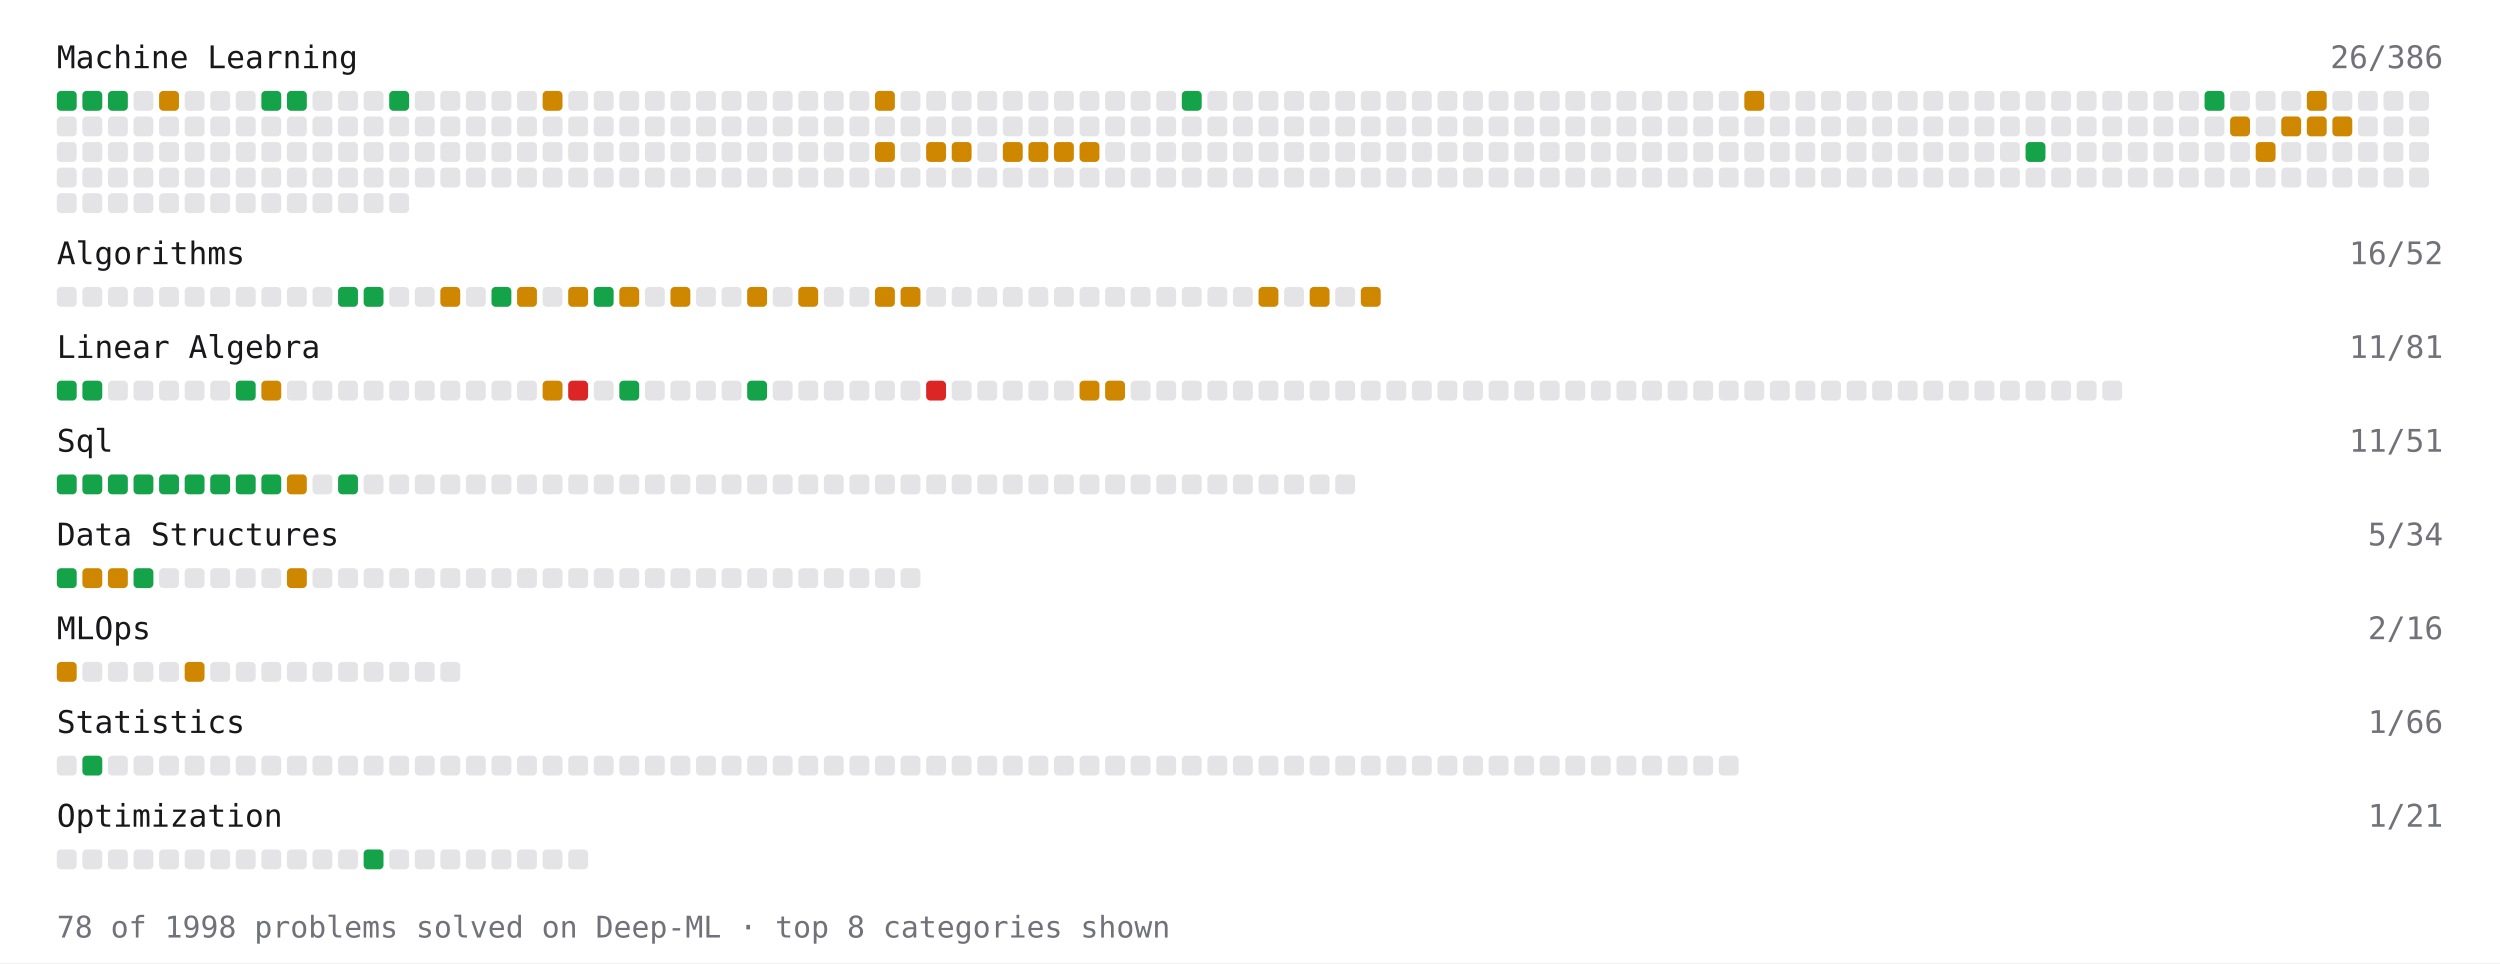
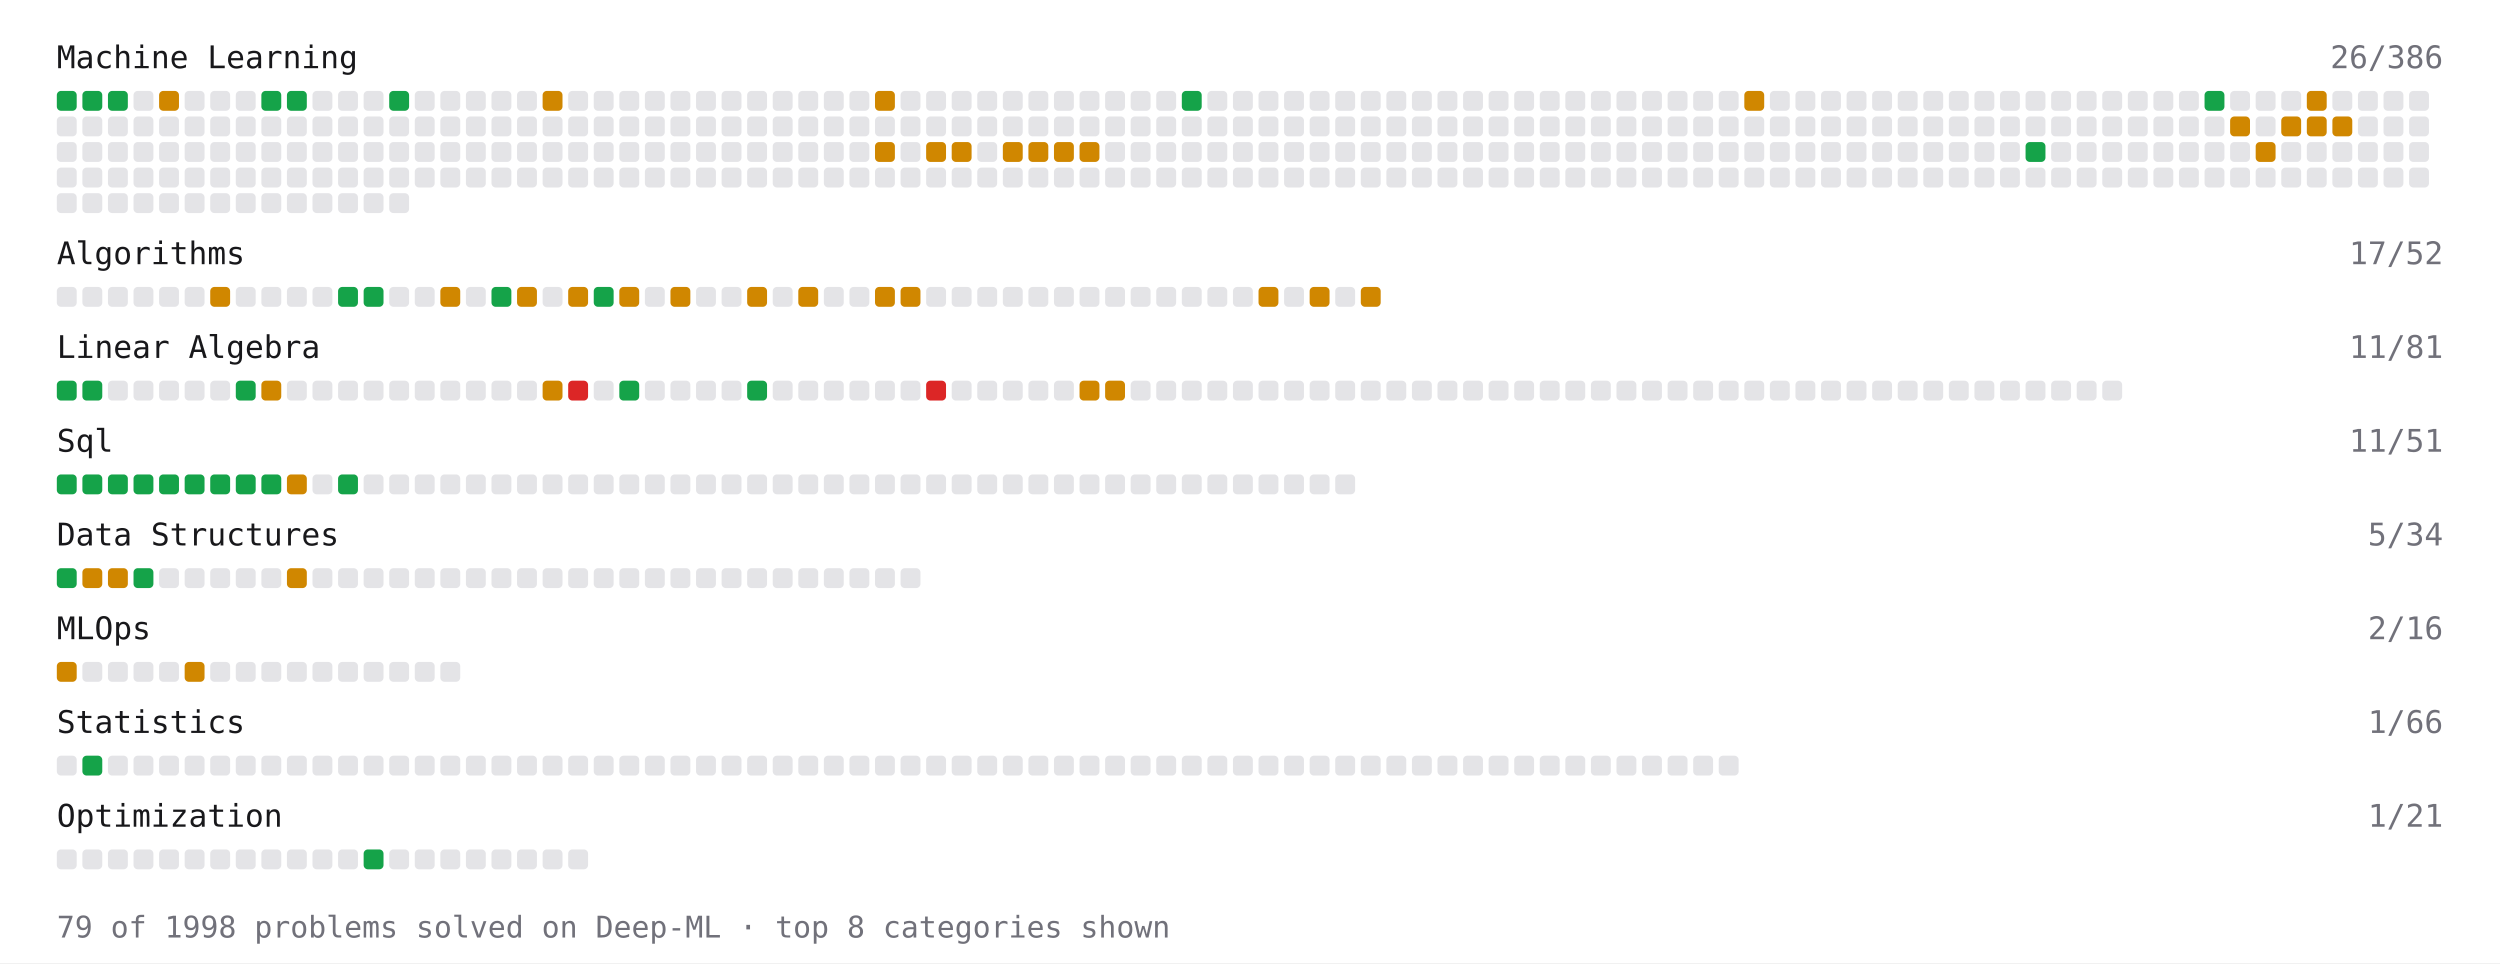
- <svg xmlns="http://www.w3.org/2000/svg" width="880" height="339" viewBox="0 0 880 339" role="img" aria-label="Deep-ML coverage: 78 of 1998 problems solved">
+ <svg xmlns="http://www.w3.org/2000/svg" width="880" height="339" viewBox="0 0 880 339" role="img" aria-label="Deep-ML coverage: 79 of 1998 problems solved">
  <style>
  .bg{fill:#ffffff}.tx{fill:#18181b}.dim{fill:#71717a}.none{fill:#e4e4e7}
  .e{fill:#15a349}.m{fill:#d08700}.h{fill:#dc2626}.u{fill:#a1a1aa}
  @media (prefers-color-scheme:dark){
    .bg{fill:#0b0b0d}.tx{fill:#fafafa}.dim{fill:#8b8b95}.none{fill:#26262b}
    .e{fill:#34d27b}.m{fill:#f5b13d}.h{fill:#f76d6d}.u{fill:#5c5c66}
  }
</style>
  <rect width="880" height="339" class="bg" />
  <text x="20" y="24" class="tx" font-size="11" font-family="ui-monospace,monospace">Machine Learning</text>
  <text x="860" y="24" class="dim" font-size="11" text-anchor="end" font-family="ui-monospace,monospace">26/386</text>
  <rect x="20" y="32" width="7" height="7" rx="1.5" class="e" />
  <rect x="29" y="32" width="7" height="7" rx="1.5" class="e" />
  <rect x="38" y="32" width="7" height="7" rx="1.5" class="e" />
  <rect x="47" y="32" width="7" height="7" rx="1.5" class="none" />
  <rect x="56" y="32" width="7" height="7" rx="1.5" class="m" />
  <rect x="65" y="32" width="7" height="7" rx="1.5" class="none" />
  <rect x="74" y="32" width="7" height="7" rx="1.5" class="none" />
  <rect x="83" y="32" width="7" height="7" rx="1.5" class="none" />
  <rect x="92" y="32" width="7" height="7" rx="1.5" class="e" />
  <rect x="101" y="32" width="7" height="7" rx="1.5" class="e" />
  <rect x="110" y="32" width="7" height="7" rx="1.5" class="none" />
  <rect x="119" y="32" width="7" height="7" rx="1.5" class="none" />
  <rect x="128" y="32" width="7" height="7" rx="1.5" class="none" />
  <rect x="137" y="32" width="7" height="7" rx="1.5" class="e" />
  <rect x="146" y="32" width="7" height="7" rx="1.5" class="none" />
  <rect x="155" y="32" width="7" height="7" rx="1.5" class="none" />
  <rect x="164" y="32" width="7" height="7" rx="1.5" class="none" />
  <rect x="173" y="32" width="7" height="7" rx="1.5" class="none" />
  <rect x="182" y="32" width="7" height="7" rx="1.5" class="none" />
  <rect x="191" y="32" width="7" height="7" rx="1.5" class="m" />
  <rect x="200" y="32" width="7" height="7" rx="1.5" class="none" />
  <rect x="209" y="32" width="7" height="7" rx="1.5" class="none" />
  <rect x="218" y="32" width="7" height="7" rx="1.5" class="none" />
  <rect x="227" y="32" width="7" height="7" rx="1.5" class="none" />
  <rect x="236" y="32" width="7" height="7" rx="1.5" class="none" />
  <rect x="245" y="32" width="7" height="7" rx="1.5" class="none" />
  <rect x="254" y="32" width="7" height="7" rx="1.5" class="none" />
  <rect x="263" y="32" width="7" height="7" rx="1.5" class="none" />
  <rect x="272" y="32" width="7" height="7" rx="1.5" class="none" />
  <rect x="281" y="32" width="7" height="7" rx="1.5" class="none" />
  <rect x="290" y="32" width="7" height="7" rx="1.5" class="none" />
  <rect x="299" y="32" width="7" height="7" rx="1.5" class="none" />
  <rect x="308" y="32" width="7" height="7" rx="1.5" class="m" />
  <rect x="317" y="32" width="7" height="7" rx="1.5" class="none" />
  <rect x="326" y="32" width="7" height="7" rx="1.5" class="none" />
  <rect x="335" y="32" width="7" height="7" rx="1.5" class="none" />
  <rect x="344" y="32" width="7" height="7" rx="1.5" class="none" />
  <rect x="353" y="32" width="7" height="7" rx="1.5" class="none" />
  <rect x="362" y="32" width="7" height="7" rx="1.5" class="none" />
  <rect x="371" y="32" width="7" height="7" rx="1.5" class="none" />
  <rect x="380" y="32" width="7" height="7" rx="1.5" class="none" />
  <rect x="389" y="32" width="7" height="7" rx="1.5" class="none" />
  <rect x="398" y="32" width="7" height="7" rx="1.5" class="none" />
  <rect x="407" y="32" width="7" height="7" rx="1.5" class="none" />
  <rect x="416" y="32" width="7" height="7" rx="1.5" class="e" />
  <rect x="425" y="32" width="7" height="7" rx="1.5" class="none" />
  <rect x="434" y="32" width="7" height="7" rx="1.5" class="none" />
  <rect x="443" y="32" width="7" height="7" rx="1.5" class="none" />
  <rect x="452" y="32" width="7" height="7" rx="1.5" class="none" />
  <rect x="461" y="32" width="7" height="7" rx="1.5" class="none" />
  <rect x="470" y="32" width="7" height="7" rx="1.5" class="none" />
  <rect x="479" y="32" width="7" height="7" rx="1.5" class="none" />
  <rect x="488" y="32" width="7" height="7" rx="1.5" class="none" />
  <rect x="497" y="32" width="7" height="7" rx="1.5" class="none" />
  <rect x="506" y="32" width="7" height="7" rx="1.5" class="none" />
  <rect x="515" y="32" width="7" height="7" rx="1.5" class="none" />
  <rect x="524" y="32" width="7" height="7" rx="1.5" class="none" />
  <rect x="533" y="32" width="7" height="7" rx="1.5" class="none" />
  <rect x="542" y="32" width="7" height="7" rx="1.5" class="none" />
  <rect x="551" y="32" width="7" height="7" rx="1.5" class="none" />
  <rect x="560" y="32" width="7" height="7" rx="1.5" class="none" />
  <rect x="569" y="32" width="7" height="7" rx="1.5" class="none" />
  <rect x="578" y="32" width="7" height="7" rx="1.5" class="none" />
  <rect x="587" y="32" width="7" height="7" rx="1.5" class="none" />
  <rect x="596" y="32" width="7" height="7" rx="1.5" class="none" />
  <rect x="605" y="32" width="7" height="7" rx="1.5" class="none" />
  <rect x="614" y="32" width="7" height="7" rx="1.5" class="m" />
  <rect x="623" y="32" width="7" height="7" rx="1.5" class="none" />
  <rect x="632" y="32" width="7" height="7" rx="1.5" class="none" />
  <rect x="641" y="32" width="7" height="7" rx="1.5" class="none" />
  <rect x="650" y="32" width="7" height="7" rx="1.5" class="none" />
  <rect x="659" y="32" width="7" height="7" rx="1.5" class="none" />
  <rect x="668" y="32" width="7" height="7" rx="1.5" class="none" />
  <rect x="677" y="32" width="7" height="7" rx="1.5" class="none" />
  <rect x="686" y="32" width="7" height="7" rx="1.5" class="none" />
  <rect x="695" y="32" width="7" height="7" rx="1.5" class="none" />
  <rect x="704" y="32" width="7" height="7" rx="1.5" class="none" />
  <rect x="713" y="32" width="7" height="7" rx="1.5" class="none" />
  <rect x="722" y="32" width="7" height="7" rx="1.5" class="none" />
  <rect x="731" y="32" width="7" height="7" rx="1.5" class="none" />
  <rect x="740" y="32" width="7" height="7" rx="1.5" class="none" />
  <rect x="749" y="32" width="7" height="7" rx="1.5" class="none" />
  <rect x="758" y="32" width="7" height="7" rx="1.5" class="none" />
  <rect x="767" y="32" width="7" height="7" rx="1.5" class="none" />
  <rect x="776" y="32" width="7" height="7" rx="1.5" class="e" />
  <rect x="785" y="32" width="7" height="7" rx="1.5" class="none" />
  <rect x="794" y="32" width="7" height="7" rx="1.5" class="none" />
  <rect x="803" y="32" width="7" height="7" rx="1.5" class="none" />
  <rect x="812" y="32" width="7" height="7" rx="1.5" class="m" />
  <rect x="821" y="32" width="7" height="7" rx="1.5" class="none" />
  <rect x="830" y="32" width="7" height="7" rx="1.5" class="none" />
  <rect x="839" y="32" width="7" height="7" rx="1.5" class="none" />
  <rect x="848" y="32" width="7" height="7" rx="1.5" class="none" />
  <rect x="20" y="41" width="7" height="7" rx="1.5" class="none" />
  <rect x="29" y="41" width="7" height="7" rx="1.5" class="none" />
  <rect x="38" y="41" width="7" height="7" rx="1.5" class="none" />
  <rect x="47" y="41" width="7" height="7" rx="1.5" class="none" />
  <rect x="56" y="41" width="7" height="7" rx="1.5" class="none" />
  <rect x="65" y="41" width="7" height="7" rx="1.5" class="none" />
  <rect x="74" y="41" width="7" height="7" rx="1.5" class="none" />
  <rect x="83" y="41" width="7" height="7" rx="1.5" class="none" />
  <rect x="92" y="41" width="7" height="7" rx="1.5" class="none" />
  <rect x="101" y="41" width="7" height="7" rx="1.5" class="none" />
  <rect x="110" y="41" width="7" height="7" rx="1.5" class="none" />
  <rect x="119" y="41" width="7" height="7" rx="1.5" class="none" />
  <rect x="128" y="41" width="7" height="7" rx="1.5" class="none" />
  <rect x="137" y="41" width="7" height="7" rx="1.5" class="none" />
  <rect x="146" y="41" width="7" height="7" rx="1.5" class="none" />
  <rect x="155" y="41" width="7" height="7" rx="1.5" class="none" />
  <rect x="164" y="41" width="7" height="7" rx="1.5" class="none" />
  <rect x="173" y="41" width="7" height="7" rx="1.5" class="none" />
  <rect x="182" y="41" width="7" height="7" rx="1.5" class="none" />
  <rect x="191" y="41" width="7" height="7" rx="1.5" class="none" />
  <rect x="200" y="41" width="7" height="7" rx="1.5" class="none" />
  <rect x="209" y="41" width="7" height="7" rx="1.5" class="none" />
  <rect x="218" y="41" width="7" height="7" rx="1.5" class="none" />
  <rect x="227" y="41" width="7" height="7" rx="1.5" class="none" />
  <rect x="236" y="41" width="7" height="7" rx="1.5" class="none" />
  <rect x="245" y="41" width="7" height="7" rx="1.5" class="none" />
  <rect x="254" y="41" width="7" height="7" rx="1.5" class="none" />
  <rect x="263" y="41" width="7" height="7" rx="1.5" class="none" />
  <rect x="272" y="41" width="7" height="7" rx="1.5" class="none" />
  <rect x="281" y="41" width="7" height="7" rx="1.5" class="none" />
  <rect x="290" y="41" width="7" height="7" rx="1.5" class="none" />
  <rect x="299" y="41" width="7" height="7" rx="1.5" class="none" />
  <rect x="308" y="41" width="7" height="7" rx="1.5" class="none" />
  <rect x="317" y="41" width="7" height="7" rx="1.5" class="none" />
  <rect x="326" y="41" width="7" height="7" rx="1.5" class="none" />
  <rect x="335" y="41" width="7" height="7" rx="1.5" class="none" />
  <rect x="344" y="41" width="7" height="7" rx="1.5" class="none" />
  <rect x="353" y="41" width="7" height="7" rx="1.5" class="none" />
  <rect x="362" y="41" width="7" height="7" rx="1.5" class="none" />
  <rect x="371" y="41" width="7" height="7" rx="1.5" class="none" />
  <rect x="380" y="41" width="7" height="7" rx="1.5" class="none" />
  <rect x="389" y="41" width="7" height="7" rx="1.5" class="none" />
  <rect x="398" y="41" width="7" height="7" rx="1.5" class="none" />
  <rect x="407" y="41" width="7" height="7" rx="1.5" class="none" />
  <rect x="416" y="41" width="7" height="7" rx="1.5" class="none" />
  <rect x="425" y="41" width="7" height="7" rx="1.5" class="none" />
  <rect x="434" y="41" width="7" height="7" rx="1.5" class="none" />
  <rect x="443" y="41" width="7" height="7" rx="1.5" class="none" />
  <rect x="452" y="41" width="7" height="7" rx="1.5" class="none" />
  <rect x="461" y="41" width="7" height="7" rx="1.5" class="none" />
  <rect x="470" y="41" width="7" height="7" rx="1.5" class="none" />
  <rect x="479" y="41" width="7" height="7" rx="1.5" class="none" />
  <rect x="488" y="41" width="7" height="7" rx="1.5" class="none" />
  <rect x="497" y="41" width="7" height="7" rx="1.5" class="none" />
  <rect x="506" y="41" width="7" height="7" rx="1.5" class="none" />
  <rect x="515" y="41" width="7" height="7" rx="1.5" class="none" />
  <rect x="524" y="41" width="7" height="7" rx="1.5" class="none" />
  <rect x="533" y="41" width="7" height="7" rx="1.5" class="none" />
  <rect x="542" y="41" width="7" height="7" rx="1.5" class="none" />
  <rect x="551" y="41" width="7" height="7" rx="1.5" class="none" />
  <rect x="560" y="41" width="7" height="7" rx="1.5" class="none" />
  <rect x="569" y="41" width="7" height="7" rx="1.5" class="none" />
  <rect x="578" y="41" width="7" height="7" rx="1.5" class="none" />
  <rect x="587" y="41" width="7" height="7" rx="1.5" class="none" />
  <rect x="596" y="41" width="7" height="7" rx="1.5" class="none" />
  <rect x="605" y="41" width="7" height="7" rx="1.5" class="none" />
  <rect x="614" y="41" width="7" height="7" rx="1.5" class="none" />
  <rect x="623" y="41" width="7" height="7" rx="1.5" class="none" />
  <rect x="632" y="41" width="7" height="7" rx="1.5" class="none" />
  <rect x="641" y="41" width="7" height="7" rx="1.5" class="none" />
  <rect x="650" y="41" width="7" height="7" rx="1.5" class="none" />
  <rect x="659" y="41" width="7" height="7" rx="1.5" class="none" />
  <rect x="668" y="41" width="7" height="7" rx="1.5" class="none" />
  <rect x="677" y="41" width="7" height="7" rx="1.5" class="none" />
  <rect x="686" y="41" width="7" height="7" rx="1.5" class="none" />
  <rect x="695" y="41" width="7" height="7" rx="1.5" class="none" />
  <rect x="704" y="41" width="7" height="7" rx="1.5" class="none" />
  <rect x="713" y="41" width="7" height="7" rx="1.5" class="none" />
  <rect x="722" y="41" width="7" height="7" rx="1.5" class="none" />
  <rect x="731" y="41" width="7" height="7" rx="1.5" class="none" />
  <rect x="740" y="41" width="7" height="7" rx="1.5" class="none" />
  <rect x="749" y="41" width="7" height="7" rx="1.5" class="none" />
  <rect x="758" y="41" width="7" height="7" rx="1.5" class="none" />
  <rect x="767" y="41" width="7" height="7" rx="1.5" class="none" />
  <rect x="776" y="41" width="7" height="7" rx="1.5" class="none" />
  <rect x="785" y="41" width="7" height="7" rx="1.5" class="m" />
  <rect x="794" y="41" width="7" height="7" rx="1.5" class="none" />
  <rect x="803" y="41" width="7" height="7" rx="1.5" class="m" />
  <rect x="812" y="41" width="7" height="7" rx="1.5" class="m" />
  <rect x="821" y="41" width="7" height="7" rx="1.5" class="m" />
  <rect x="830" y="41" width="7" height="7" rx="1.5" class="none" />
  <rect x="839" y="41" width="7" height="7" rx="1.5" class="none" />
  <rect x="848" y="41" width="7" height="7" rx="1.5" class="none" />
  <rect x="20" y="50" width="7" height="7" rx="1.5" class="none" />
  <rect x="29" y="50" width="7" height="7" rx="1.5" class="none" />
  <rect x="38" y="50" width="7" height="7" rx="1.5" class="none" />
  <rect x="47" y="50" width="7" height="7" rx="1.5" class="none" />
  <rect x="56" y="50" width="7" height="7" rx="1.5" class="none" />
  <rect x="65" y="50" width="7" height="7" rx="1.5" class="none" />
  <rect x="74" y="50" width="7" height="7" rx="1.5" class="none" />
  <rect x="83" y="50" width="7" height="7" rx="1.5" class="none" />
  <rect x="92" y="50" width="7" height="7" rx="1.5" class="none" />
  <rect x="101" y="50" width="7" height="7" rx="1.5" class="none" />
  <rect x="110" y="50" width="7" height="7" rx="1.5" class="none" />
  <rect x="119" y="50" width="7" height="7" rx="1.5" class="none" />
  <rect x="128" y="50" width="7" height="7" rx="1.5" class="none" />
  <rect x="137" y="50" width="7" height="7" rx="1.5" class="none" />
  <rect x="146" y="50" width="7" height="7" rx="1.5" class="none" />
  <rect x="155" y="50" width="7" height="7" rx="1.5" class="none" />
  <rect x="164" y="50" width="7" height="7" rx="1.5" class="none" />
  <rect x="173" y="50" width="7" height="7" rx="1.5" class="none" />
  <rect x="182" y="50" width="7" height="7" rx="1.5" class="none" />
  <rect x="191" y="50" width="7" height="7" rx="1.5" class="none" />
  <rect x="200" y="50" width="7" height="7" rx="1.5" class="none" />
  <rect x="209" y="50" width="7" height="7" rx="1.5" class="none" />
  <rect x="218" y="50" width="7" height="7" rx="1.5" class="none" />
  <rect x="227" y="50" width="7" height="7" rx="1.5" class="none" />
  <rect x="236" y="50" width="7" height="7" rx="1.5" class="none" />
  <rect x="245" y="50" width="7" height="7" rx="1.5" class="none" />
  <rect x="254" y="50" width="7" height="7" rx="1.5" class="none" />
  <rect x="263" y="50" width="7" height="7" rx="1.5" class="none" />
  <rect x="272" y="50" width="7" height="7" rx="1.5" class="none" />
  <rect x="281" y="50" width="7" height="7" rx="1.5" class="none" />
  <rect x="290" y="50" width="7" height="7" rx="1.5" class="none" />
  <rect x="299" y="50" width="7" height="7" rx="1.5" class="none" />
  <rect x="308" y="50" width="7" height="7" rx="1.5" class="m" />
  <rect x="317" y="50" width="7" height="7" rx="1.5" class="none" />
  <rect x="326" y="50" width="7" height="7" rx="1.5" class="m" />
  <rect x="335" y="50" width="7" height="7" rx="1.5" class="m" />
  <rect x="344" y="50" width="7" height="7" rx="1.5" class="none" />
  <rect x="353" y="50" width="7" height="7" rx="1.5" class="m" />
  <rect x="362" y="50" width="7" height="7" rx="1.5" class="m" />
  <rect x="371" y="50" width="7" height="7" rx="1.5" class="m" />
  <rect x="380" y="50" width="7" height="7" rx="1.5" class="m" />
  <rect x="389" y="50" width="7" height="7" rx="1.5" class="none" />
  <rect x="398" y="50" width="7" height="7" rx="1.5" class="none" />
  <rect x="407" y="50" width="7" height="7" rx="1.5" class="none" />
  <rect x="416" y="50" width="7" height="7" rx="1.5" class="none" />
  <rect x="425" y="50" width="7" height="7" rx="1.5" class="none" />
  <rect x="434" y="50" width="7" height="7" rx="1.5" class="none" />
  <rect x="443" y="50" width="7" height="7" rx="1.5" class="none" />
  <rect x="452" y="50" width="7" height="7" rx="1.5" class="none" />
  <rect x="461" y="50" width="7" height="7" rx="1.5" class="none" />
  <rect x="470" y="50" width="7" height="7" rx="1.5" class="none" />
  <rect x="479" y="50" width="7" height="7" rx="1.5" class="none" />
  <rect x="488" y="50" width="7" height="7" rx="1.5" class="none" />
  <rect x="497" y="50" width="7" height="7" rx="1.5" class="none" />
  <rect x="506" y="50" width="7" height="7" rx="1.5" class="none" />
  <rect x="515" y="50" width="7" height="7" rx="1.5" class="none" />
  <rect x="524" y="50" width="7" height="7" rx="1.5" class="none" />
  <rect x="533" y="50" width="7" height="7" rx="1.5" class="none" />
  <rect x="542" y="50" width="7" height="7" rx="1.5" class="none" />
  <rect x="551" y="50" width="7" height="7" rx="1.5" class="none" />
  <rect x="560" y="50" width="7" height="7" rx="1.5" class="none" />
  <rect x="569" y="50" width="7" height="7" rx="1.5" class="none" />
  <rect x="578" y="50" width="7" height="7" rx="1.5" class="none" />
  <rect x="587" y="50" width="7" height="7" rx="1.5" class="none" />
  <rect x="596" y="50" width="7" height="7" rx="1.5" class="none" />
  <rect x="605" y="50" width="7" height="7" rx="1.5" class="none" />
  <rect x="614" y="50" width="7" height="7" rx="1.5" class="none" />
  <rect x="623" y="50" width="7" height="7" rx="1.5" class="none" />
  <rect x="632" y="50" width="7" height="7" rx="1.5" class="none" />
  <rect x="641" y="50" width="7" height="7" rx="1.5" class="none" />
  <rect x="650" y="50" width="7" height="7" rx="1.5" class="none" />
  <rect x="659" y="50" width="7" height="7" rx="1.5" class="none" />
  <rect x="668" y="50" width="7" height="7" rx="1.5" class="none" />
  <rect x="677" y="50" width="7" height="7" rx="1.5" class="none" />
  <rect x="686" y="50" width="7" height="7" rx="1.5" class="none" />
  <rect x="695" y="50" width="7" height="7" rx="1.5" class="none" />
  <rect x="704" y="50" width="7" height="7" rx="1.5" class="none" />
  <rect x="713" y="50" width="7" height="7" rx="1.5" class="e" />
  <rect x="722" y="50" width="7" height="7" rx="1.5" class="none" />
  <rect x="731" y="50" width="7" height="7" rx="1.5" class="none" />
  <rect x="740" y="50" width="7" height="7" rx="1.5" class="none" />
  <rect x="749" y="50" width="7" height="7" rx="1.5" class="none" />
  <rect x="758" y="50" width="7" height="7" rx="1.5" class="none" />
  <rect x="767" y="50" width="7" height="7" rx="1.5" class="none" />
  <rect x="776" y="50" width="7" height="7" rx="1.5" class="none" />
  <rect x="785" y="50" width="7" height="7" rx="1.5" class="none" />
  <rect x="794" y="50" width="7" height="7" rx="1.5" class="m" />
  <rect x="803" y="50" width="7" height="7" rx="1.5" class="none" />
  <rect x="812" y="50" width="7" height="7" rx="1.5" class="none" />
  <rect x="821" y="50" width="7" height="7" rx="1.5" class="none" />
  <rect x="830" y="50" width="7" height="7" rx="1.5" class="none" />
  <rect x="839" y="50" width="7" height="7" rx="1.5" class="none" />
  <rect x="848" y="50" width="7" height="7" rx="1.5" class="none" />
  <rect x="20" y="59" width="7" height="7" rx="1.5" class="none" />
  <rect x="29" y="59" width="7" height="7" rx="1.5" class="none" />
  <rect x="38" y="59" width="7" height="7" rx="1.5" class="none" />
  <rect x="47" y="59" width="7" height="7" rx="1.5" class="none" />
  <rect x="56" y="59" width="7" height="7" rx="1.5" class="none" />
  <rect x="65" y="59" width="7" height="7" rx="1.5" class="none" />
  <rect x="74" y="59" width="7" height="7" rx="1.5" class="none" />
  <rect x="83" y="59" width="7" height="7" rx="1.5" class="none" />
  <rect x="92" y="59" width="7" height="7" rx="1.5" class="none" />
  <rect x="101" y="59" width="7" height="7" rx="1.5" class="none" />
  <rect x="110" y="59" width="7" height="7" rx="1.5" class="none" />
  <rect x="119" y="59" width="7" height="7" rx="1.5" class="none" />
  <rect x="128" y="59" width="7" height="7" rx="1.5" class="none" />
  <rect x="137" y="59" width="7" height="7" rx="1.5" class="none" />
  <rect x="146" y="59" width="7" height="7" rx="1.5" class="none" />
  <rect x="155" y="59" width="7" height="7" rx="1.5" class="none" />
  <rect x="164" y="59" width="7" height="7" rx="1.5" class="none" />
  <rect x="173" y="59" width="7" height="7" rx="1.5" class="none" />
  <rect x="182" y="59" width="7" height="7" rx="1.5" class="none" />
  <rect x="191" y="59" width="7" height="7" rx="1.5" class="none" />
  <rect x="200" y="59" width="7" height="7" rx="1.5" class="none" />
  <rect x="209" y="59" width="7" height="7" rx="1.5" class="none" />
  <rect x="218" y="59" width="7" height="7" rx="1.5" class="none" />
  <rect x="227" y="59" width="7" height="7" rx="1.5" class="none" />
  <rect x="236" y="59" width="7" height="7" rx="1.5" class="none" />
  <rect x="245" y="59" width="7" height="7" rx="1.5" class="none" />
  <rect x="254" y="59" width="7" height="7" rx="1.5" class="none" />
  <rect x="263" y="59" width="7" height="7" rx="1.5" class="none" />
  <rect x="272" y="59" width="7" height="7" rx="1.5" class="none" />
  <rect x="281" y="59" width="7" height="7" rx="1.5" class="none" />
  <rect x="290" y="59" width="7" height="7" rx="1.5" class="none" />
  <rect x="299" y="59" width="7" height="7" rx="1.5" class="none" />
  <rect x="308" y="59" width="7" height="7" rx="1.5" class="none" />
  <rect x="317" y="59" width="7" height="7" rx="1.5" class="none" />
  <rect x="326" y="59" width="7" height="7" rx="1.5" class="none" />
  <rect x="335" y="59" width="7" height="7" rx="1.5" class="none" />
  <rect x="344" y="59" width="7" height="7" rx="1.5" class="none" />
  <rect x="353" y="59" width="7" height="7" rx="1.5" class="none" />
  <rect x="362" y="59" width="7" height="7" rx="1.5" class="none" />
  <rect x="371" y="59" width="7" height="7" rx="1.5" class="none" />
  <rect x="380" y="59" width="7" height="7" rx="1.5" class="none" />
  <rect x="389" y="59" width="7" height="7" rx="1.5" class="none" />
  <rect x="398" y="59" width="7" height="7" rx="1.5" class="none" />
  <rect x="407" y="59" width="7" height="7" rx="1.5" class="none" />
  <rect x="416" y="59" width="7" height="7" rx="1.5" class="none" />
  <rect x="425" y="59" width="7" height="7" rx="1.5" class="none" />
  <rect x="434" y="59" width="7" height="7" rx="1.5" class="none" />
  <rect x="443" y="59" width="7" height="7" rx="1.5" class="none" />
  <rect x="452" y="59" width="7" height="7" rx="1.5" class="none" />
  <rect x="461" y="59" width="7" height="7" rx="1.5" class="none" />
  <rect x="470" y="59" width="7" height="7" rx="1.5" class="none" />
  <rect x="479" y="59" width="7" height="7" rx="1.5" class="none" />
  <rect x="488" y="59" width="7" height="7" rx="1.5" class="none" />
  <rect x="497" y="59" width="7" height="7" rx="1.5" class="none" />
  <rect x="506" y="59" width="7" height="7" rx="1.5" class="none" />
  <rect x="515" y="59" width="7" height="7" rx="1.5" class="none" />
  <rect x="524" y="59" width="7" height="7" rx="1.5" class="none" />
  <rect x="533" y="59" width="7" height="7" rx="1.5" class="none" />
  <rect x="542" y="59" width="7" height="7" rx="1.5" class="none" />
  <rect x="551" y="59" width="7" height="7" rx="1.5" class="none" />
  <rect x="560" y="59" width="7" height="7" rx="1.5" class="none" />
  <rect x="569" y="59" width="7" height="7" rx="1.5" class="none" />
  <rect x="578" y="59" width="7" height="7" rx="1.5" class="none" />
  <rect x="587" y="59" width="7" height="7" rx="1.5" class="none" />
  <rect x="596" y="59" width="7" height="7" rx="1.5" class="none" />
  <rect x="605" y="59" width="7" height="7" rx="1.5" class="none" />
  <rect x="614" y="59" width="7" height="7" rx="1.5" class="none" />
  <rect x="623" y="59" width="7" height="7" rx="1.5" class="none" />
  <rect x="632" y="59" width="7" height="7" rx="1.5" class="none" />
  <rect x="641" y="59" width="7" height="7" rx="1.5" class="none" />
  <rect x="650" y="59" width="7" height="7" rx="1.5" class="none" />
  <rect x="659" y="59" width="7" height="7" rx="1.5" class="none" />
  <rect x="668" y="59" width="7" height="7" rx="1.5" class="none" />
  <rect x="677" y="59" width="7" height="7" rx="1.5" class="none" />
  <rect x="686" y="59" width="7" height="7" rx="1.5" class="none" />
  <rect x="695" y="59" width="7" height="7" rx="1.5" class="none" />
  <rect x="704" y="59" width="7" height="7" rx="1.5" class="none" />
  <rect x="713" y="59" width="7" height="7" rx="1.5" class="none" />
  <rect x="722" y="59" width="7" height="7" rx="1.5" class="none" />
  <rect x="731" y="59" width="7" height="7" rx="1.5" class="none" />
  <rect x="740" y="59" width="7" height="7" rx="1.5" class="none" />
  <rect x="749" y="59" width="7" height="7" rx="1.5" class="none" />
  <rect x="758" y="59" width="7" height="7" rx="1.5" class="none" />
  <rect x="767" y="59" width="7" height="7" rx="1.5" class="none" />
  <rect x="776" y="59" width="7" height="7" rx="1.5" class="none" />
  <rect x="785" y="59" width="7" height="7" rx="1.5" class="none" />
  <rect x="794" y="59" width="7" height="7" rx="1.5" class="none" />
  <rect x="803" y="59" width="7" height="7" rx="1.5" class="none" />
  <rect x="812" y="59" width="7" height="7" rx="1.5" class="none" />
  <rect x="821" y="59" width="7" height="7" rx="1.5" class="none" />
  <rect x="830" y="59" width="7" height="7" rx="1.5" class="none" />
  <rect x="839" y="59" width="7" height="7" rx="1.5" class="none" />
  <rect x="848" y="59" width="7" height="7" rx="1.5" class="none" />
  <rect x="20" y="68" width="7" height="7" rx="1.5" class="none" />
  <rect x="29" y="68" width="7" height="7" rx="1.5" class="none" />
  <rect x="38" y="68" width="7" height="7" rx="1.5" class="none" />
  <rect x="47" y="68" width="7" height="7" rx="1.5" class="none" />
  <rect x="56" y="68" width="7" height="7" rx="1.5" class="none" />
  <rect x="65" y="68" width="7" height="7" rx="1.5" class="none" />
  <rect x="74" y="68" width="7" height="7" rx="1.5" class="none" />
  <rect x="83" y="68" width="7" height="7" rx="1.5" class="none" />
  <rect x="92" y="68" width="7" height="7" rx="1.5" class="none" />
  <rect x="101" y="68" width="7" height="7" rx="1.5" class="none" />
  <rect x="110" y="68" width="7" height="7" rx="1.5" class="none" />
  <rect x="119" y="68" width="7" height="7" rx="1.5" class="none" />
  <rect x="128" y="68" width="7" height="7" rx="1.5" class="none" />
  <rect x="137" y="68" width="7" height="7" rx="1.5" class="none" />
  <text x="20" y="93" class="tx" font-size="11" font-family="ui-monospace,monospace">Algorithms</text>
-   <text x="860" y="93" class="dim" font-size="11" text-anchor="end" font-family="ui-monospace,monospace">16/52</text>
+   <text x="860" y="93" class="dim" font-size="11" text-anchor="end" font-family="ui-monospace,monospace">17/52</text>
  <rect x="20" y="101" width="7" height="7" rx="1.5" class="none" />
  <rect x="29" y="101" width="7" height="7" rx="1.5" class="none" />
  <rect x="38" y="101" width="7" height="7" rx="1.5" class="none" />
  <rect x="47" y="101" width="7" height="7" rx="1.5" class="none" />
  <rect x="56" y="101" width="7" height="7" rx="1.5" class="none" />
  <rect x="65" y="101" width="7" height="7" rx="1.5" class="none" />
-   <rect x="74" y="101" width="7" height="7" rx="1.5" class="none" />
+   <rect x="74" y="101" width="7" height="7" rx="1.5" class="m" />
  <rect x="83" y="101" width="7" height="7" rx="1.5" class="none" />
  <rect x="92" y="101" width="7" height="7" rx="1.5" class="none" />
  <rect x="101" y="101" width="7" height="7" rx="1.5" class="none" />
  <rect x="110" y="101" width="7" height="7" rx="1.5" class="none" />
  <rect x="119" y="101" width="7" height="7" rx="1.5" class="e" />
  <rect x="128" y="101" width="7" height="7" rx="1.5" class="e" />
  <rect x="137" y="101" width="7" height="7" rx="1.5" class="none" />
  <rect x="146" y="101" width="7" height="7" rx="1.5" class="none" />
  <rect x="155" y="101" width="7" height="7" rx="1.5" class="m" />
  <rect x="164" y="101" width="7" height="7" rx="1.5" class="none" />
  <rect x="173" y="101" width="7" height="7" rx="1.5" class="e" />
  <rect x="182" y="101" width="7" height="7" rx="1.5" class="m" />
  <rect x="191" y="101" width="7" height="7" rx="1.5" class="none" />
  <rect x="200" y="101" width="7" height="7" rx="1.5" class="m" />
  <rect x="209" y="101" width="7" height="7" rx="1.5" class="e" />
  <rect x="218" y="101" width="7" height="7" rx="1.5" class="m" />
  <rect x="227" y="101" width="7" height="7" rx="1.5" class="none" />
  <rect x="236" y="101" width="7" height="7" rx="1.5" class="m" />
  <rect x="245" y="101" width="7" height="7" rx="1.5" class="none" />
  <rect x="254" y="101" width="7" height="7" rx="1.5" class="none" />
  <rect x="263" y="101" width="7" height="7" rx="1.5" class="m" />
  <rect x="272" y="101" width="7" height="7" rx="1.5" class="none" />
  <rect x="281" y="101" width="7" height="7" rx="1.5" class="m" />
  <rect x="290" y="101" width="7" height="7" rx="1.5" class="none" />
  <rect x="299" y="101" width="7" height="7" rx="1.5" class="none" />
  <rect x="308" y="101" width="7" height="7" rx="1.5" class="m" />
  <rect x="317" y="101" width="7" height="7" rx="1.5" class="m" />
  <rect x="326" y="101" width="7" height="7" rx="1.5" class="none" />
  <rect x="335" y="101" width="7" height="7" rx="1.5" class="none" />
  <rect x="344" y="101" width="7" height="7" rx="1.5" class="none" />
  <rect x="353" y="101" width="7" height="7" rx="1.5" class="none" />
  <rect x="362" y="101" width="7" height="7" rx="1.5" class="none" />
  <rect x="371" y="101" width="7" height="7" rx="1.5" class="none" />
  <rect x="380" y="101" width="7" height="7" rx="1.5" class="none" />
  <rect x="389" y="101" width="7" height="7" rx="1.5" class="none" />
  <rect x="398" y="101" width="7" height="7" rx="1.5" class="none" />
  <rect x="407" y="101" width="7" height="7" rx="1.5" class="none" />
  <rect x="416" y="101" width="7" height="7" rx="1.5" class="none" />
  <rect x="425" y="101" width="7" height="7" rx="1.5" class="none" />
  <rect x="434" y="101" width="7" height="7" rx="1.5" class="none" />
  <rect x="443" y="101" width="7" height="7" rx="1.5" class="m" />
  <rect x="452" y="101" width="7" height="7" rx="1.5" class="none" />
  <rect x="461" y="101" width="7" height="7" rx="1.5" class="m" />
  <rect x="470" y="101" width="7" height="7" rx="1.5" class="none" />
  <rect x="479" y="101" width="7" height="7" rx="1.5" class="m" />
  <text x="20" y="126" class="tx" font-size="11" font-family="ui-monospace,monospace">Linear Algebra</text>
  <text x="860" y="126" class="dim" font-size="11" text-anchor="end" font-family="ui-monospace,monospace">11/81</text>
  <rect x="20" y="134" width="7" height="7" rx="1.5" class="e" />
  <rect x="29" y="134" width="7" height="7" rx="1.5" class="e" />
  <rect x="38" y="134" width="7" height="7" rx="1.5" class="none" />
  <rect x="47" y="134" width="7" height="7" rx="1.5" class="none" />
  <rect x="56" y="134" width="7" height="7" rx="1.5" class="none" />
  <rect x="65" y="134" width="7" height="7" rx="1.5" class="none" />
  <rect x="74" y="134" width="7" height="7" rx="1.5" class="none" />
  <rect x="83" y="134" width="7" height="7" rx="1.5" class="e" />
  <rect x="92" y="134" width="7" height="7" rx="1.5" class="m" />
  <rect x="101" y="134" width="7" height="7" rx="1.5" class="none" />
  <rect x="110" y="134" width="7" height="7" rx="1.5" class="none" />
  <rect x="119" y="134" width="7" height="7" rx="1.5" class="none" />
  <rect x="128" y="134" width="7" height="7" rx="1.5" class="none" />
  <rect x="137" y="134" width="7" height="7" rx="1.5" class="none" />
  <rect x="146" y="134" width="7" height="7" rx="1.5" class="none" />
  <rect x="155" y="134" width="7" height="7" rx="1.5" class="none" />
  <rect x="164" y="134" width="7" height="7" rx="1.5" class="none" />
  <rect x="173" y="134" width="7" height="7" rx="1.5" class="none" />
  <rect x="182" y="134" width="7" height="7" rx="1.5" class="none" />
  <rect x="191" y="134" width="7" height="7" rx="1.5" class="m" />
  <rect x="200" y="134" width="7" height="7" rx="1.5" class="h" />
  <rect x="209" y="134" width="7" height="7" rx="1.5" class="none" />
  <rect x="218" y="134" width="7" height="7" rx="1.5" class="e" />
  <rect x="227" y="134" width="7" height="7" rx="1.5" class="none" />
  <rect x="236" y="134" width="7" height="7" rx="1.5" class="none" />
  <rect x="245" y="134" width="7" height="7" rx="1.5" class="none" />
  <rect x="254" y="134" width="7" height="7" rx="1.5" class="none" />
  <rect x="263" y="134" width="7" height="7" rx="1.5" class="e" />
  <rect x="272" y="134" width="7" height="7" rx="1.5" class="none" />
  <rect x="281" y="134" width="7" height="7" rx="1.5" class="none" />
  <rect x="290" y="134" width="7" height="7" rx="1.5" class="none" />
  <rect x="299" y="134" width="7" height="7" rx="1.5" class="none" />
  <rect x="308" y="134" width="7" height="7" rx="1.5" class="none" />
  <rect x="317" y="134" width="7" height="7" rx="1.5" class="none" />
  <rect x="326" y="134" width="7" height="7" rx="1.5" class="h" />
  <rect x="335" y="134" width="7" height="7" rx="1.5" class="none" />
  <rect x="344" y="134" width="7" height="7" rx="1.5" class="none" />
  <rect x="353" y="134" width="7" height="7" rx="1.5" class="none" />
  <rect x="362" y="134" width="7" height="7" rx="1.5" class="none" />
  <rect x="371" y="134" width="7" height="7" rx="1.5" class="none" />
  <rect x="380" y="134" width="7" height="7" rx="1.5" class="m" />
  <rect x="389" y="134" width="7" height="7" rx="1.5" class="m" />
  <rect x="398" y="134" width="7" height="7" rx="1.5" class="none" />
  <rect x="407" y="134" width="7" height="7" rx="1.5" class="none" />
  <rect x="416" y="134" width="7" height="7" rx="1.5" class="none" />
  <rect x="425" y="134" width="7" height="7" rx="1.5" class="none" />
  <rect x="434" y="134" width="7" height="7" rx="1.5" class="none" />
  <rect x="443" y="134" width="7" height="7" rx="1.5" class="none" />
  <rect x="452" y="134" width="7" height="7" rx="1.5" class="none" />
  <rect x="461" y="134" width="7" height="7" rx="1.5" class="none" />
  <rect x="470" y="134" width="7" height="7" rx="1.5" class="none" />
  <rect x="479" y="134" width="7" height="7" rx="1.5" class="none" />
  <rect x="488" y="134" width="7" height="7" rx="1.5" class="none" />
  <rect x="497" y="134" width="7" height="7" rx="1.5" class="none" />
  <rect x="506" y="134" width="7" height="7" rx="1.5" class="none" />
  <rect x="515" y="134" width="7" height="7" rx="1.5" class="none" />
  <rect x="524" y="134" width="7" height="7" rx="1.5" class="none" />
  <rect x="533" y="134" width="7" height="7" rx="1.5" class="none" />
  <rect x="542" y="134" width="7" height="7" rx="1.5" class="none" />
  <rect x="551" y="134" width="7" height="7" rx="1.5" class="none" />
  <rect x="560" y="134" width="7" height="7" rx="1.5" class="none" />
  <rect x="569" y="134" width="7" height="7" rx="1.5" class="none" />
  <rect x="578" y="134" width="7" height="7" rx="1.5" class="none" />
  <rect x="587" y="134" width="7" height="7" rx="1.5" class="none" />
  <rect x="596" y="134" width="7" height="7" rx="1.5" class="none" />
  <rect x="605" y="134" width="7" height="7" rx="1.5" class="none" />
  <rect x="614" y="134" width="7" height="7" rx="1.5" class="none" />
  <rect x="623" y="134" width="7" height="7" rx="1.5" class="none" />
  <rect x="632" y="134" width="7" height="7" rx="1.5" class="none" />
  <rect x="641" y="134" width="7" height="7" rx="1.5" class="none" />
  <rect x="650" y="134" width="7" height="7" rx="1.5" class="none" />
  <rect x="659" y="134" width="7" height="7" rx="1.5" class="none" />
  <rect x="668" y="134" width="7" height="7" rx="1.5" class="none" />
  <rect x="677" y="134" width="7" height="7" rx="1.5" class="none" />
  <rect x="686" y="134" width="7" height="7" rx="1.5" class="none" />
  <rect x="695" y="134" width="7" height="7" rx="1.5" class="none" />
  <rect x="704" y="134" width="7" height="7" rx="1.5" class="none" />
  <rect x="713" y="134" width="7" height="7" rx="1.5" class="none" />
  <rect x="722" y="134" width="7" height="7" rx="1.5" class="none" />
  <rect x="731" y="134" width="7" height="7" rx="1.5" class="none" />
  <rect x="740" y="134" width="7" height="7" rx="1.5" class="none" />
  <text x="20" y="159" class="tx" font-size="11" font-family="ui-monospace,monospace">Sql</text>
  <text x="860" y="159" class="dim" font-size="11" text-anchor="end" font-family="ui-monospace,monospace">11/51</text>
  <rect x="20" y="167" width="7" height="7" rx="1.5" class="e" />
  <rect x="29" y="167" width="7" height="7" rx="1.5" class="e" />
  <rect x="38" y="167" width="7" height="7" rx="1.5" class="e" />
  <rect x="47" y="167" width="7" height="7" rx="1.5" class="e" />
  <rect x="56" y="167" width="7" height="7" rx="1.5" class="e" />
  <rect x="65" y="167" width="7" height="7" rx="1.5" class="e" />
  <rect x="74" y="167" width="7" height="7" rx="1.5" class="e" />
  <rect x="83" y="167" width="7" height="7" rx="1.5" class="e" />
  <rect x="92" y="167" width="7" height="7" rx="1.5" class="e" />
  <rect x="101" y="167" width="7" height="7" rx="1.5" class="m" />
  <rect x="110" y="167" width="7" height="7" rx="1.5" class="none" />
  <rect x="119" y="167" width="7" height="7" rx="1.5" class="e" />
  <rect x="128" y="167" width="7" height="7" rx="1.5" class="none" />
  <rect x="137" y="167" width="7" height="7" rx="1.5" class="none" />
  <rect x="146" y="167" width="7" height="7" rx="1.5" class="none" />
  <rect x="155" y="167" width="7" height="7" rx="1.5" class="none" />
  <rect x="164" y="167" width="7" height="7" rx="1.5" class="none" />
  <rect x="173" y="167" width="7" height="7" rx="1.5" class="none" />
  <rect x="182" y="167" width="7" height="7" rx="1.5" class="none" />
  <rect x="191" y="167" width="7" height="7" rx="1.5" class="none" />
  <rect x="200" y="167" width="7" height="7" rx="1.5" class="none" />
  <rect x="209" y="167" width="7" height="7" rx="1.5" class="none" />
  <rect x="218" y="167" width="7" height="7" rx="1.5" class="none" />
  <rect x="227" y="167" width="7" height="7" rx="1.5" class="none" />
  <rect x="236" y="167" width="7" height="7" rx="1.5" class="none" />
  <rect x="245" y="167" width="7" height="7" rx="1.5" class="none" />
  <rect x="254" y="167" width="7" height="7" rx="1.5" class="none" />
  <rect x="263" y="167" width="7" height="7" rx="1.5" class="none" />
  <rect x="272" y="167" width="7" height="7" rx="1.5" class="none" />
  <rect x="281" y="167" width="7" height="7" rx="1.5" class="none" />
  <rect x="290" y="167" width="7" height="7" rx="1.5" class="none" />
  <rect x="299" y="167" width="7" height="7" rx="1.5" class="none" />
  <rect x="308" y="167" width="7" height="7" rx="1.5" class="none" />
  <rect x="317" y="167" width="7" height="7" rx="1.5" class="none" />
  <rect x="326" y="167" width="7" height="7" rx="1.5" class="none" />
  <rect x="335" y="167" width="7" height="7" rx="1.5" class="none" />
  <rect x="344" y="167" width="7" height="7" rx="1.5" class="none" />
  <rect x="353" y="167" width="7" height="7" rx="1.5" class="none" />
  <rect x="362" y="167" width="7" height="7" rx="1.5" class="none" />
  <rect x="371" y="167" width="7" height="7" rx="1.5" class="none" />
  <rect x="380" y="167" width="7" height="7" rx="1.5" class="none" />
  <rect x="389" y="167" width="7" height="7" rx="1.5" class="none" />
  <rect x="398" y="167" width="7" height="7" rx="1.5" class="none" />
  <rect x="407" y="167" width="7" height="7" rx="1.5" class="none" />
  <rect x="416" y="167" width="7" height="7" rx="1.5" class="none" />
  <rect x="425" y="167" width="7" height="7" rx="1.5" class="none" />
  <rect x="434" y="167" width="7" height="7" rx="1.5" class="none" />
  <rect x="443" y="167" width="7" height="7" rx="1.5" class="none" />
  <rect x="452" y="167" width="7" height="7" rx="1.5" class="none" />
  <rect x="461" y="167" width="7" height="7" rx="1.5" class="none" />
  <rect x="470" y="167" width="7" height="7" rx="1.5" class="none" />
  <text x="20" y="192" class="tx" font-size="11" font-family="ui-monospace,monospace">Data Structures</text>
  <text x="860" y="192" class="dim" font-size="11" text-anchor="end" font-family="ui-monospace,monospace">5/34</text>
  <rect x="20" y="200" width="7" height="7" rx="1.5" class="e" />
  <rect x="29" y="200" width="7" height="7" rx="1.5" class="m" />
  <rect x="38" y="200" width="7" height="7" rx="1.5" class="m" />
  <rect x="47" y="200" width="7" height="7" rx="1.5" class="e" />
  <rect x="56" y="200" width="7" height="7" rx="1.5" class="none" />
  <rect x="65" y="200" width="7" height="7" rx="1.5" class="none" />
  <rect x="74" y="200" width="7" height="7" rx="1.5" class="none" />
  <rect x="83" y="200" width="7" height="7" rx="1.5" class="none" />
  <rect x="92" y="200" width="7" height="7" rx="1.5" class="none" />
  <rect x="101" y="200" width="7" height="7" rx="1.5" class="m" />
  <rect x="110" y="200" width="7" height="7" rx="1.5" class="none" />
  <rect x="119" y="200" width="7" height="7" rx="1.5" class="none" />
  <rect x="128" y="200" width="7" height="7" rx="1.5" class="none" />
  <rect x="137" y="200" width="7" height="7" rx="1.5" class="none" />
  <rect x="146" y="200" width="7" height="7" rx="1.5" class="none" />
  <rect x="155" y="200" width="7" height="7" rx="1.5" class="none" />
  <rect x="164" y="200" width="7" height="7" rx="1.5" class="none" />
  <rect x="173" y="200" width="7" height="7" rx="1.5" class="none" />
  <rect x="182" y="200" width="7" height="7" rx="1.5" class="none" />
  <rect x="191" y="200" width="7" height="7" rx="1.5" class="none" />
  <rect x="200" y="200" width="7" height="7" rx="1.5" class="none" />
  <rect x="209" y="200" width="7" height="7" rx="1.5" class="none" />
  <rect x="218" y="200" width="7" height="7" rx="1.5" class="none" />
  <rect x="227" y="200" width="7" height="7" rx="1.5" class="none" />
  <rect x="236" y="200" width="7" height="7" rx="1.5" class="none" />
  <rect x="245" y="200" width="7" height="7" rx="1.5" class="none" />
  <rect x="254" y="200" width="7" height="7" rx="1.5" class="none" />
  <rect x="263" y="200" width="7" height="7" rx="1.5" class="none" />
  <rect x="272" y="200" width="7" height="7" rx="1.5" class="none" />
  <rect x="281" y="200" width="7" height="7" rx="1.5" class="none" />
  <rect x="290" y="200" width="7" height="7" rx="1.5" class="none" />
  <rect x="299" y="200" width="7" height="7" rx="1.5" class="none" />
  <rect x="308" y="200" width="7" height="7" rx="1.5" class="none" />
  <rect x="317" y="200" width="7" height="7" rx="1.5" class="none" />
  <text x="20" y="225" class="tx" font-size="11" font-family="ui-monospace,monospace">MLOps</text>
  <text x="860" y="225" class="dim" font-size="11" text-anchor="end" font-family="ui-monospace,monospace">2/16</text>
  <rect x="20" y="233" width="7" height="7" rx="1.5" class="m" />
  <rect x="29" y="233" width="7" height="7" rx="1.5" class="none" />
  <rect x="38" y="233" width="7" height="7" rx="1.5" class="none" />
  <rect x="47" y="233" width="7" height="7" rx="1.5" class="none" />
  <rect x="56" y="233" width="7" height="7" rx="1.5" class="none" />
  <rect x="65" y="233" width="7" height="7" rx="1.5" class="m" />
  <rect x="74" y="233" width="7" height="7" rx="1.5" class="none" />
  <rect x="83" y="233" width="7" height="7" rx="1.5" class="none" />
  <rect x="92" y="233" width="7" height="7" rx="1.5" class="none" />
  <rect x="101" y="233" width="7" height="7" rx="1.5" class="none" />
  <rect x="110" y="233" width="7" height="7" rx="1.5" class="none" />
  <rect x="119" y="233" width="7" height="7" rx="1.5" class="none" />
  <rect x="128" y="233" width="7" height="7" rx="1.5" class="none" />
  <rect x="137" y="233" width="7" height="7" rx="1.5" class="none" />
  <rect x="146" y="233" width="7" height="7" rx="1.5" class="none" />
  <rect x="155" y="233" width="7" height="7" rx="1.5" class="none" />
  <text x="20" y="258" class="tx" font-size="11" font-family="ui-monospace,monospace">Statistics</text>
  <text x="860" y="258" class="dim" font-size="11" text-anchor="end" font-family="ui-monospace,monospace">1/66</text>
  <rect x="20" y="266" width="7" height="7" rx="1.5" class="none" />
  <rect x="29" y="266" width="7" height="7" rx="1.5" class="e" />
  <rect x="38" y="266" width="7" height="7" rx="1.5" class="none" />
  <rect x="47" y="266" width="7" height="7" rx="1.5" class="none" />
  <rect x="56" y="266" width="7" height="7" rx="1.5" class="none" />
  <rect x="65" y="266" width="7" height="7" rx="1.5" class="none" />
  <rect x="74" y="266" width="7" height="7" rx="1.5" class="none" />
  <rect x="83" y="266" width="7" height="7" rx="1.5" class="none" />
  <rect x="92" y="266" width="7" height="7" rx="1.5" class="none" />
  <rect x="101" y="266" width="7" height="7" rx="1.5" class="none" />
  <rect x="110" y="266" width="7" height="7" rx="1.5" class="none" />
  <rect x="119" y="266" width="7" height="7" rx="1.5" class="none" />
  <rect x="128" y="266" width="7" height="7" rx="1.5" class="none" />
  <rect x="137" y="266" width="7" height="7" rx="1.5" class="none" />
  <rect x="146" y="266" width="7" height="7" rx="1.5" class="none" />
  <rect x="155" y="266" width="7" height="7" rx="1.5" class="none" />
  <rect x="164" y="266" width="7" height="7" rx="1.5" class="none" />
  <rect x="173" y="266" width="7" height="7" rx="1.5" class="none" />
  <rect x="182" y="266" width="7" height="7" rx="1.5" class="none" />
  <rect x="191" y="266" width="7" height="7" rx="1.5" class="none" />
  <rect x="200" y="266" width="7" height="7" rx="1.5" class="none" />
  <rect x="209" y="266" width="7" height="7" rx="1.5" class="none" />
  <rect x="218" y="266" width="7" height="7" rx="1.5" class="none" />
  <rect x="227" y="266" width="7" height="7" rx="1.5" class="none" />
  <rect x="236" y="266" width="7" height="7" rx="1.5" class="none" />
  <rect x="245" y="266" width="7" height="7" rx="1.5" class="none" />
  <rect x="254" y="266" width="7" height="7" rx="1.5" class="none" />
  <rect x="263" y="266" width="7" height="7" rx="1.5" class="none" />
  <rect x="272" y="266" width="7" height="7" rx="1.5" class="none" />
  <rect x="281" y="266" width="7" height="7" rx="1.5" class="none" />
  <rect x="290" y="266" width="7" height="7" rx="1.5" class="none" />
  <rect x="299" y="266" width="7" height="7" rx="1.5" class="none" />
  <rect x="308" y="266" width="7" height="7" rx="1.5" class="none" />
  <rect x="317" y="266" width="7" height="7" rx="1.5" class="none" />
  <rect x="326" y="266" width="7" height="7" rx="1.5" class="none" />
  <rect x="335" y="266" width="7" height="7" rx="1.5" class="none" />
  <rect x="344" y="266" width="7" height="7" rx="1.5" class="none" />
  <rect x="353" y="266" width="7" height="7" rx="1.5" class="none" />
  <rect x="362" y="266" width="7" height="7" rx="1.5" class="none" />
  <rect x="371" y="266" width="7" height="7" rx="1.5" class="none" />
  <rect x="380" y="266" width="7" height="7" rx="1.5" class="none" />
  <rect x="389" y="266" width="7" height="7" rx="1.5" class="none" />
  <rect x="398" y="266" width="7" height="7" rx="1.5" class="none" />
  <rect x="407" y="266" width="7" height="7" rx="1.5" class="none" />
  <rect x="416" y="266" width="7" height="7" rx="1.5" class="none" />
  <rect x="425" y="266" width="7" height="7" rx="1.5" class="none" />
  <rect x="434" y="266" width="7" height="7" rx="1.5" class="none" />
  <rect x="443" y="266" width="7" height="7" rx="1.5" class="none" />
  <rect x="452" y="266" width="7" height="7" rx="1.5" class="none" />
  <rect x="461" y="266" width="7" height="7" rx="1.5" class="none" />
  <rect x="470" y="266" width="7" height="7" rx="1.5" class="none" />
  <rect x="479" y="266" width="7" height="7" rx="1.5" class="none" />
  <rect x="488" y="266" width="7" height="7" rx="1.5" class="none" />
  <rect x="497" y="266" width="7" height="7" rx="1.5" class="none" />
  <rect x="506" y="266" width="7" height="7" rx="1.5" class="none" />
  <rect x="515" y="266" width="7" height="7" rx="1.5" class="none" />
  <rect x="524" y="266" width="7" height="7" rx="1.5" class="none" />
  <rect x="533" y="266" width="7" height="7" rx="1.5" class="none" />
  <rect x="542" y="266" width="7" height="7" rx="1.5" class="none" />
  <rect x="551" y="266" width="7" height="7" rx="1.5" class="none" />
  <rect x="560" y="266" width="7" height="7" rx="1.5" class="none" />
  <rect x="569" y="266" width="7" height="7" rx="1.5" class="none" />
  <rect x="578" y="266" width="7" height="7" rx="1.5" class="none" />
  <rect x="587" y="266" width="7" height="7" rx="1.5" class="none" />
  <rect x="596" y="266" width="7" height="7" rx="1.5" class="none" />
  <rect x="605" y="266" width="7" height="7" rx="1.5" class="none" />
  <text x="20" y="291" class="tx" font-size="11" font-family="ui-monospace,monospace">Optimization</text>
  <text x="860" y="291" class="dim" font-size="11" text-anchor="end" font-family="ui-monospace,monospace">1/21</text>
  <rect x="20" y="299" width="7" height="7" rx="1.5" class="none" />
  <rect x="29" y="299" width="7" height="7" rx="1.5" class="none" />
  <rect x="38" y="299" width="7" height="7" rx="1.5" class="none" />
  <rect x="47" y="299" width="7" height="7" rx="1.5" class="none" />
  <rect x="56" y="299" width="7" height="7" rx="1.5" class="none" />
  <rect x="65" y="299" width="7" height="7" rx="1.5" class="none" />
  <rect x="74" y="299" width="7" height="7" rx="1.5" class="none" />
  <rect x="83" y="299" width="7" height="7" rx="1.5" class="none" />
  <rect x="92" y="299" width="7" height="7" rx="1.5" class="none" />
  <rect x="101" y="299" width="7" height="7" rx="1.5" class="none" />
  <rect x="110" y="299" width="7" height="7" rx="1.5" class="none" />
  <rect x="119" y="299" width="7" height="7" rx="1.5" class="none" />
  <rect x="128" y="299" width="7" height="7" rx="1.5" class="e" />
  <rect x="137" y="299" width="7" height="7" rx="1.5" class="none" />
  <rect x="146" y="299" width="7" height="7" rx="1.5" class="none" />
  <rect x="155" y="299" width="7" height="7" rx="1.5" class="none" />
  <rect x="164" y="299" width="7" height="7" rx="1.5" class="none" />
  <rect x="173" y="299" width="7" height="7" rx="1.5" class="none" />
  <rect x="182" y="299" width="7" height="7" rx="1.5" class="none" />
  <rect x="191" y="299" width="7" height="7" rx="1.5" class="none" />
  <rect x="200" y="299" width="7" height="7" rx="1.5" class="none" />
-   <text x="20" y="330" class="dim" font-size="10.5" font-family="ui-monospace,monospace">78 of 1998 problems solved on Deep-ML  ·  top 8 categories shown</text>
+   <text x="20" y="330" class="dim" font-size="10.5" font-family="ui-monospace,monospace">79 of 1998 problems solved on Deep-ML  ·  top 8 categories shown</text>
</svg>
